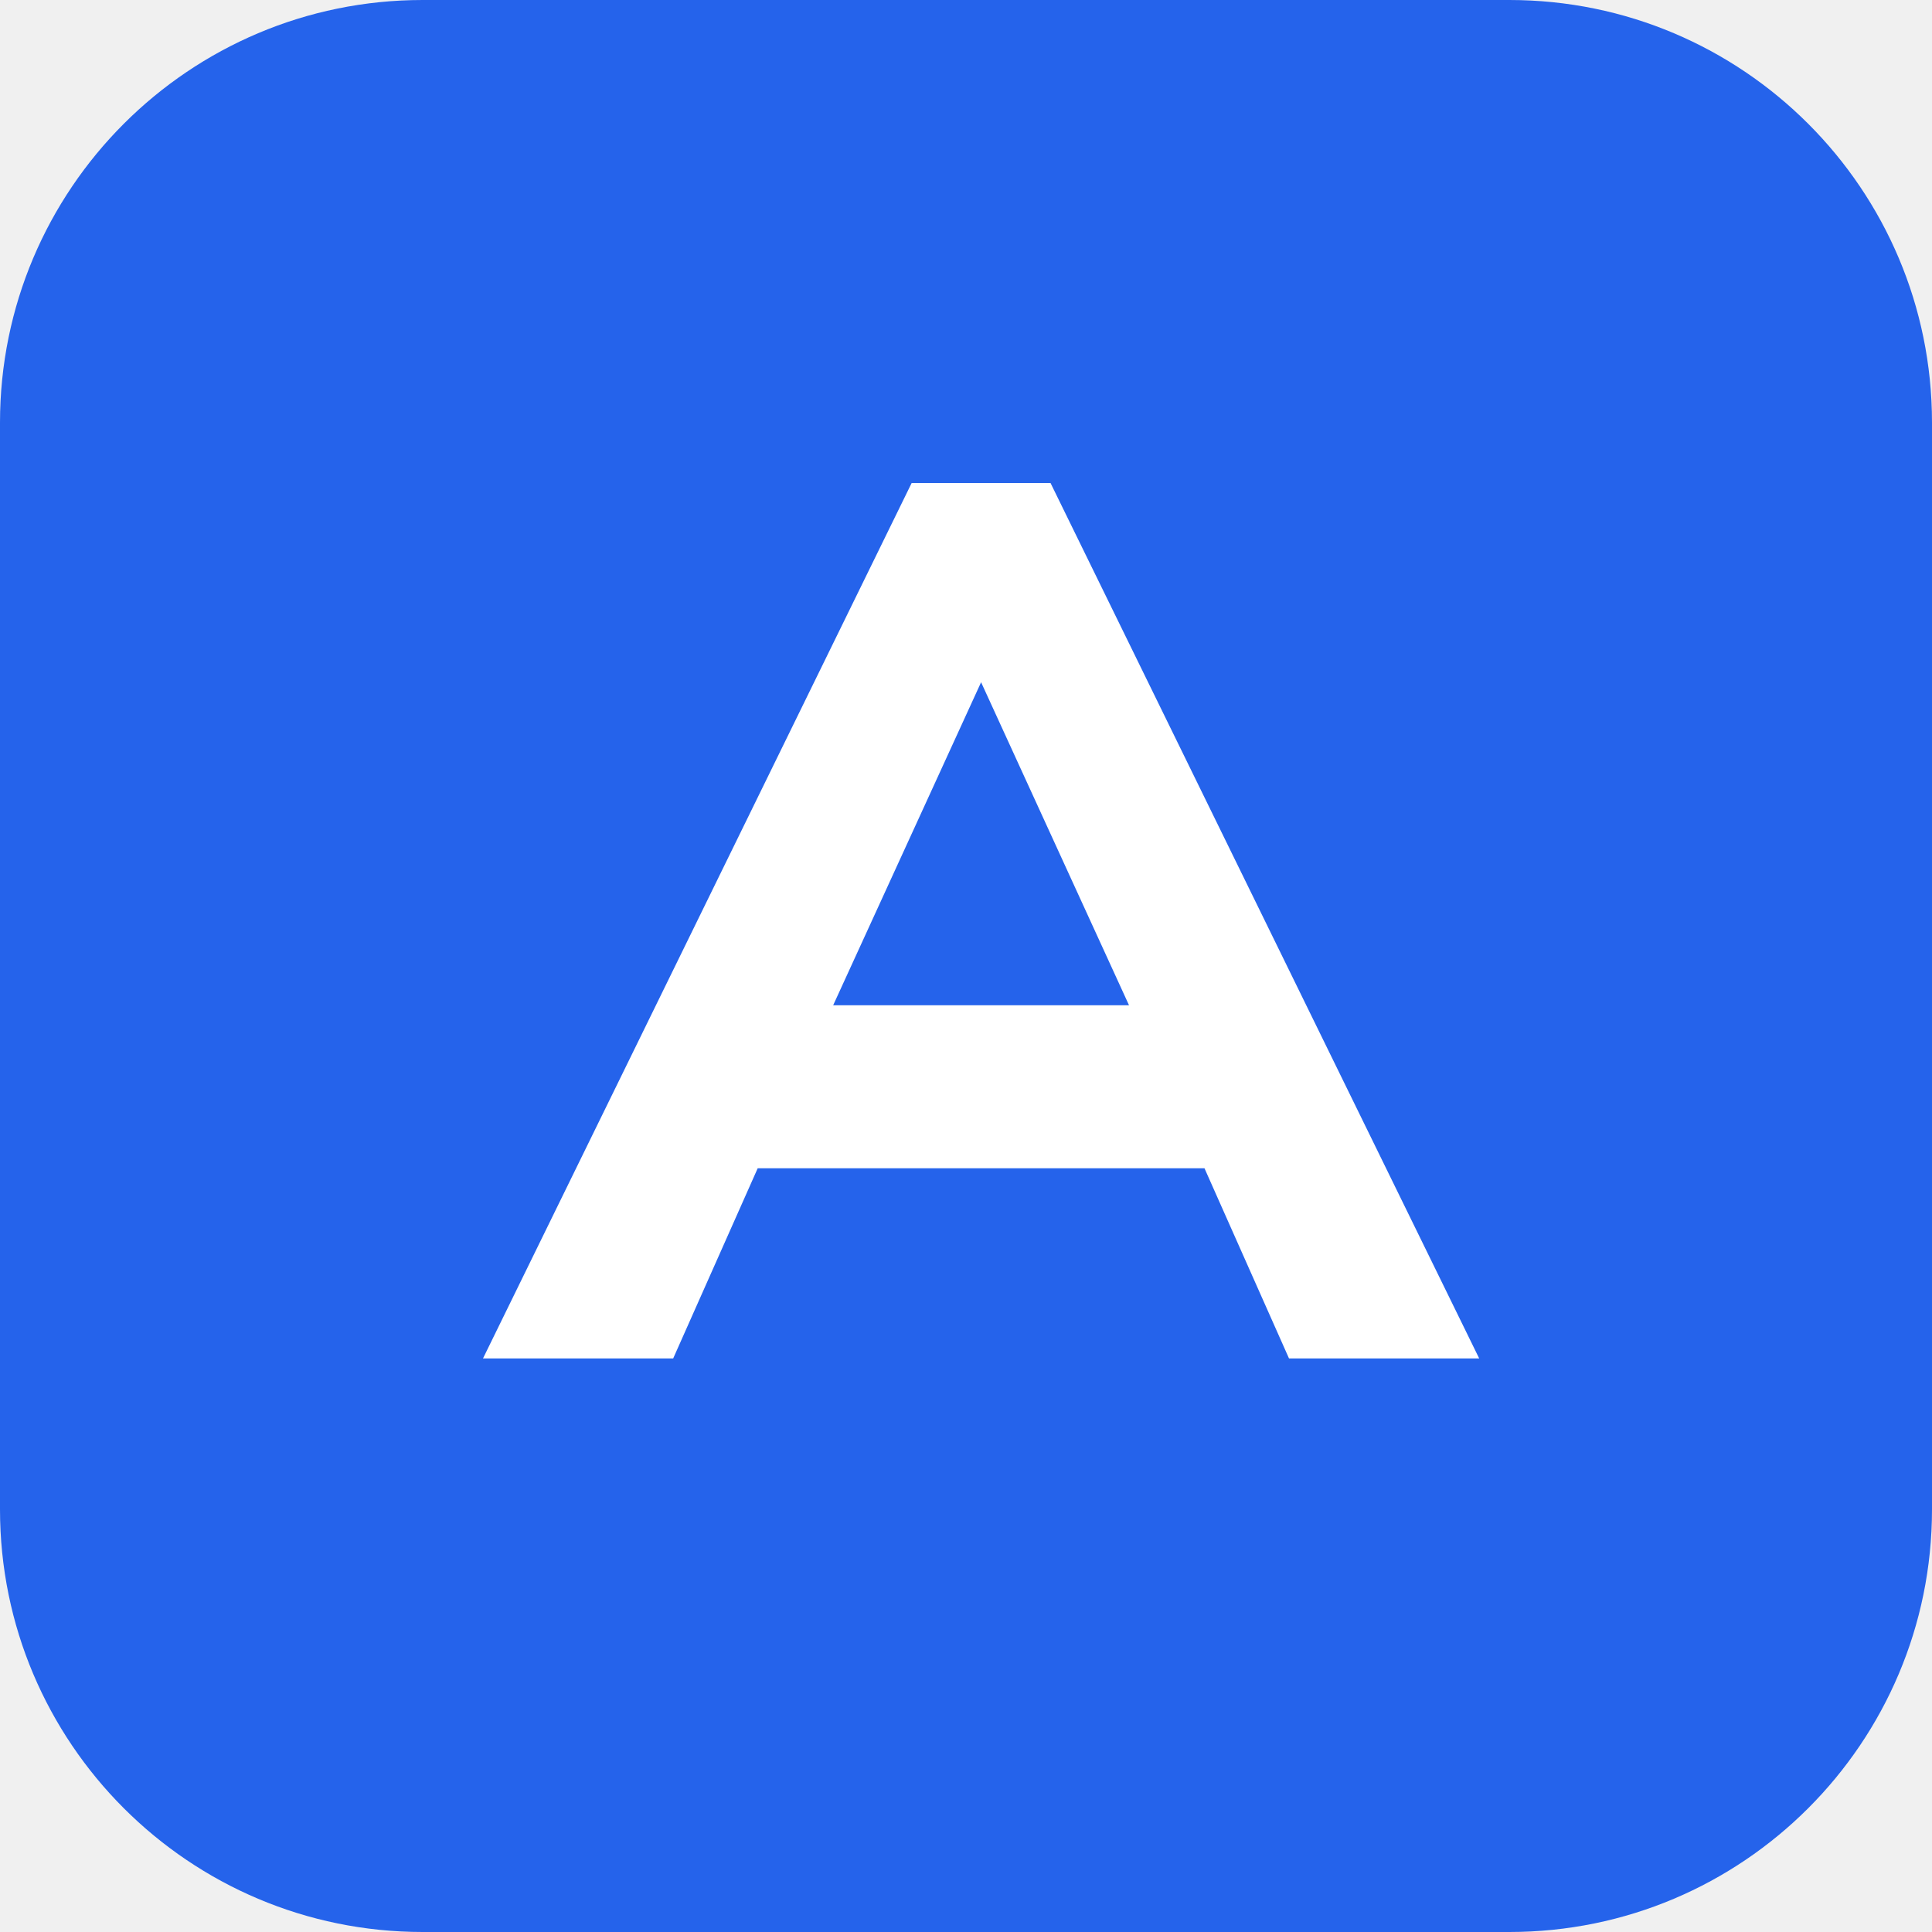
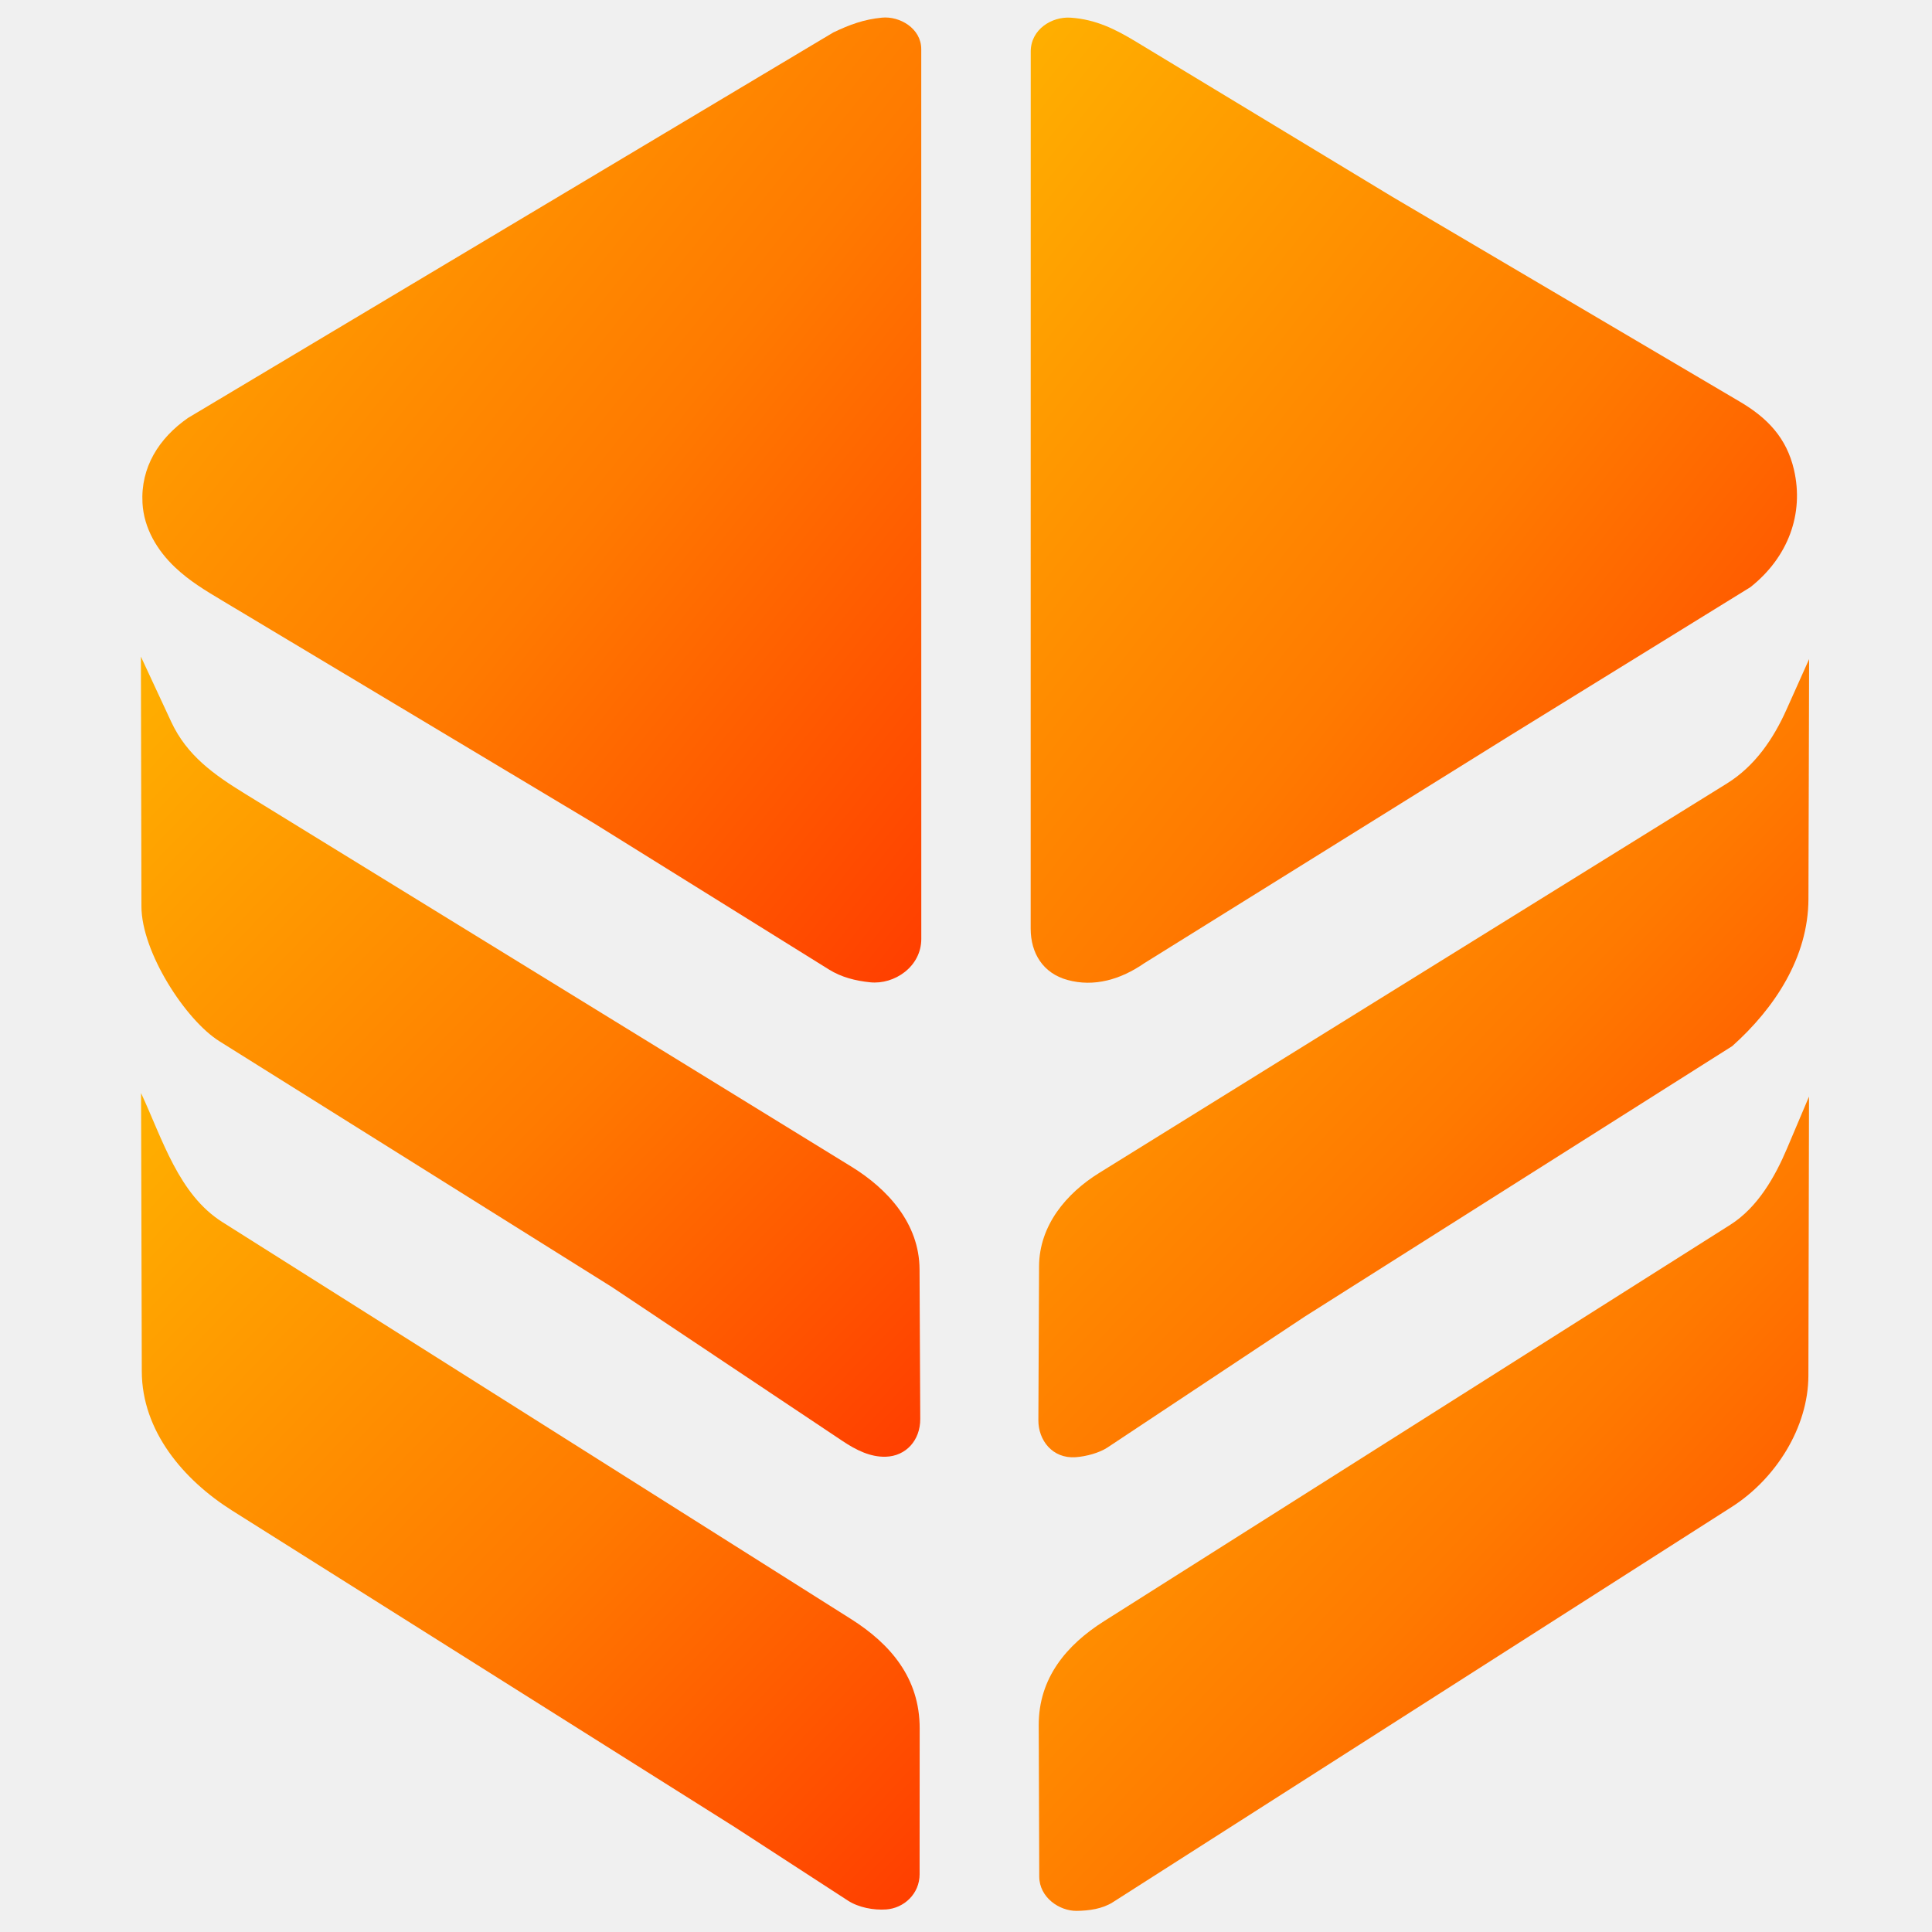
- <svg xmlns="http://www.w3.org/2000/svg" width="64" height="64" viewBox="0 0 64 64" fill="none">
-   <rect width="64" height="64" rx="14" fill="#2563EB" />
-   <path d="M16 45L30.2 16H34.8L49 45H42.7L39.9 38.7H25.1L22.3 45H16ZM27.6 33.3H37.4L32.5 22.6L27.6 33.3Z" fill="white" />
+ <svg xmlns="http://www.w3.org/2000/svg" id="Layer_1" viewBox="0 0 128 128" preserveAspectRatio="xMidYMid meet">
+   <defs>
+     <linearGradient id="archiveOrderOrangeGradient" x1="0%" y1="0%" x2="100%" y2="100%">
+       <stop offset="0%" stop-color="#FFB000" />
+       <stop offset="55%" stop-color="#FF7A00" />
+       <stop offset="100%" stop-color="#FF3D00" />
+     </linearGradient>
+   </defs>
+   <path fill="url(#archiveOrderOrangeGradient)" d="M115.978,38.895l-15.907,9.819-24.264,15.104c-1.545,1.069-3.313,1.599-5.095,1.104-1.596-.443-2.427-1.75-2.427-3.405l.004-58.103c0-1.467,1.396-2.331,2.654-2.243,1.661.116,2.952.762,4.334,1.599l16.964,10.266,23.029,13.576c1.819,1.072,3.092,2.39,3.583,4.5.682,2.928-.385,5.806-2.877,7.783Z" />
+   <path fill="url(#archiveOrderOrangeGradient)" d="M39.276,54.499l-24.545-14.704c-1.165-.698-2.166-1.295-3.13-2.205-1.179-1.114-2.068-2.584-2.161-4.259-.13-2.363,1.081-4.297,3.017-5.643L55.207,2.151c1.096-.522,2.017-.864,3.225-.982,1.17-.114,2.603.706,2.603,2.088l.003,58.948c0,1.841-1.783,3.041-3.389,2.875-.984-.101-1.911-.339-2.725-.846l-15.647-9.737Z" />
+   <path fill="url(#archiveOrderOrangeGradient)" d="M60.927,124.165c0,1.326-1.057,2.259-2.214,2.341-.831.059-1.828-.126-2.538-.587l-7.503-4.873-33.285-20.962c-3.232-2.036-5.982-5.27-5.993-9.225l-.048-18.438c1.421,3.052,2.486,6.713,5.388,8.546l41.64,26.293c2.631,1.661,4.559,3.927,4.557,7.244l-.005,9.662Z" />
+   <path fill="url(#archiveOrderOrangeGradient)" d="M68.853,124.332l-.035-10.025c-.011-3.133,1.845-5.329,4.325-6.898l41.489-26.261c1.827-1.156,2.973-3.195,3.763-5.059l1.457-3.439-.041,18.486c-.008,3.45-2.178,6.849-5.073,8.698l-41.006,26.191c-.699.447-1.589.565-2.393.575-1.156.015-2.482-.894-2.486-2.269Z" />
+   <path fill="url(#archiveOrderOrangeGradient)" d="M60.969,94.006c.007,1.412-.941,2.467-2.288,2.506-1.019.03-1.967-.444-2.855-1.038l-15.274-10.197-26.018-16.293c-2.232-1.397-5.158-5.895-5.164-8.936l-.035-16.545,2.009,4.32c1.041,2.24,2.84,3.506,4.907,4.777l35.512,21.837,4.649,2.859c2.404,1.478,4.496,3.77,4.51,6.796l.047,9.913Z" />
+   <path fill="url(#archiveOrderOrangeGradient)" d="M71.26,96.544c-1.528.105-2.471-1.119-2.465-2.449l.045-10.194c.012-2.715,1.806-4.841,3.988-6.194l41.58-25.796c1.861-1.154,3.086-2.964,3.952-4.898l1.499-3.346-.045,15.897c-.011,3.854-2.239,7.232-5.047,9.742l-28.314,17.916-13.08,8.679c-.539.357-1.418.595-2.113.643Z" />
</svg>
